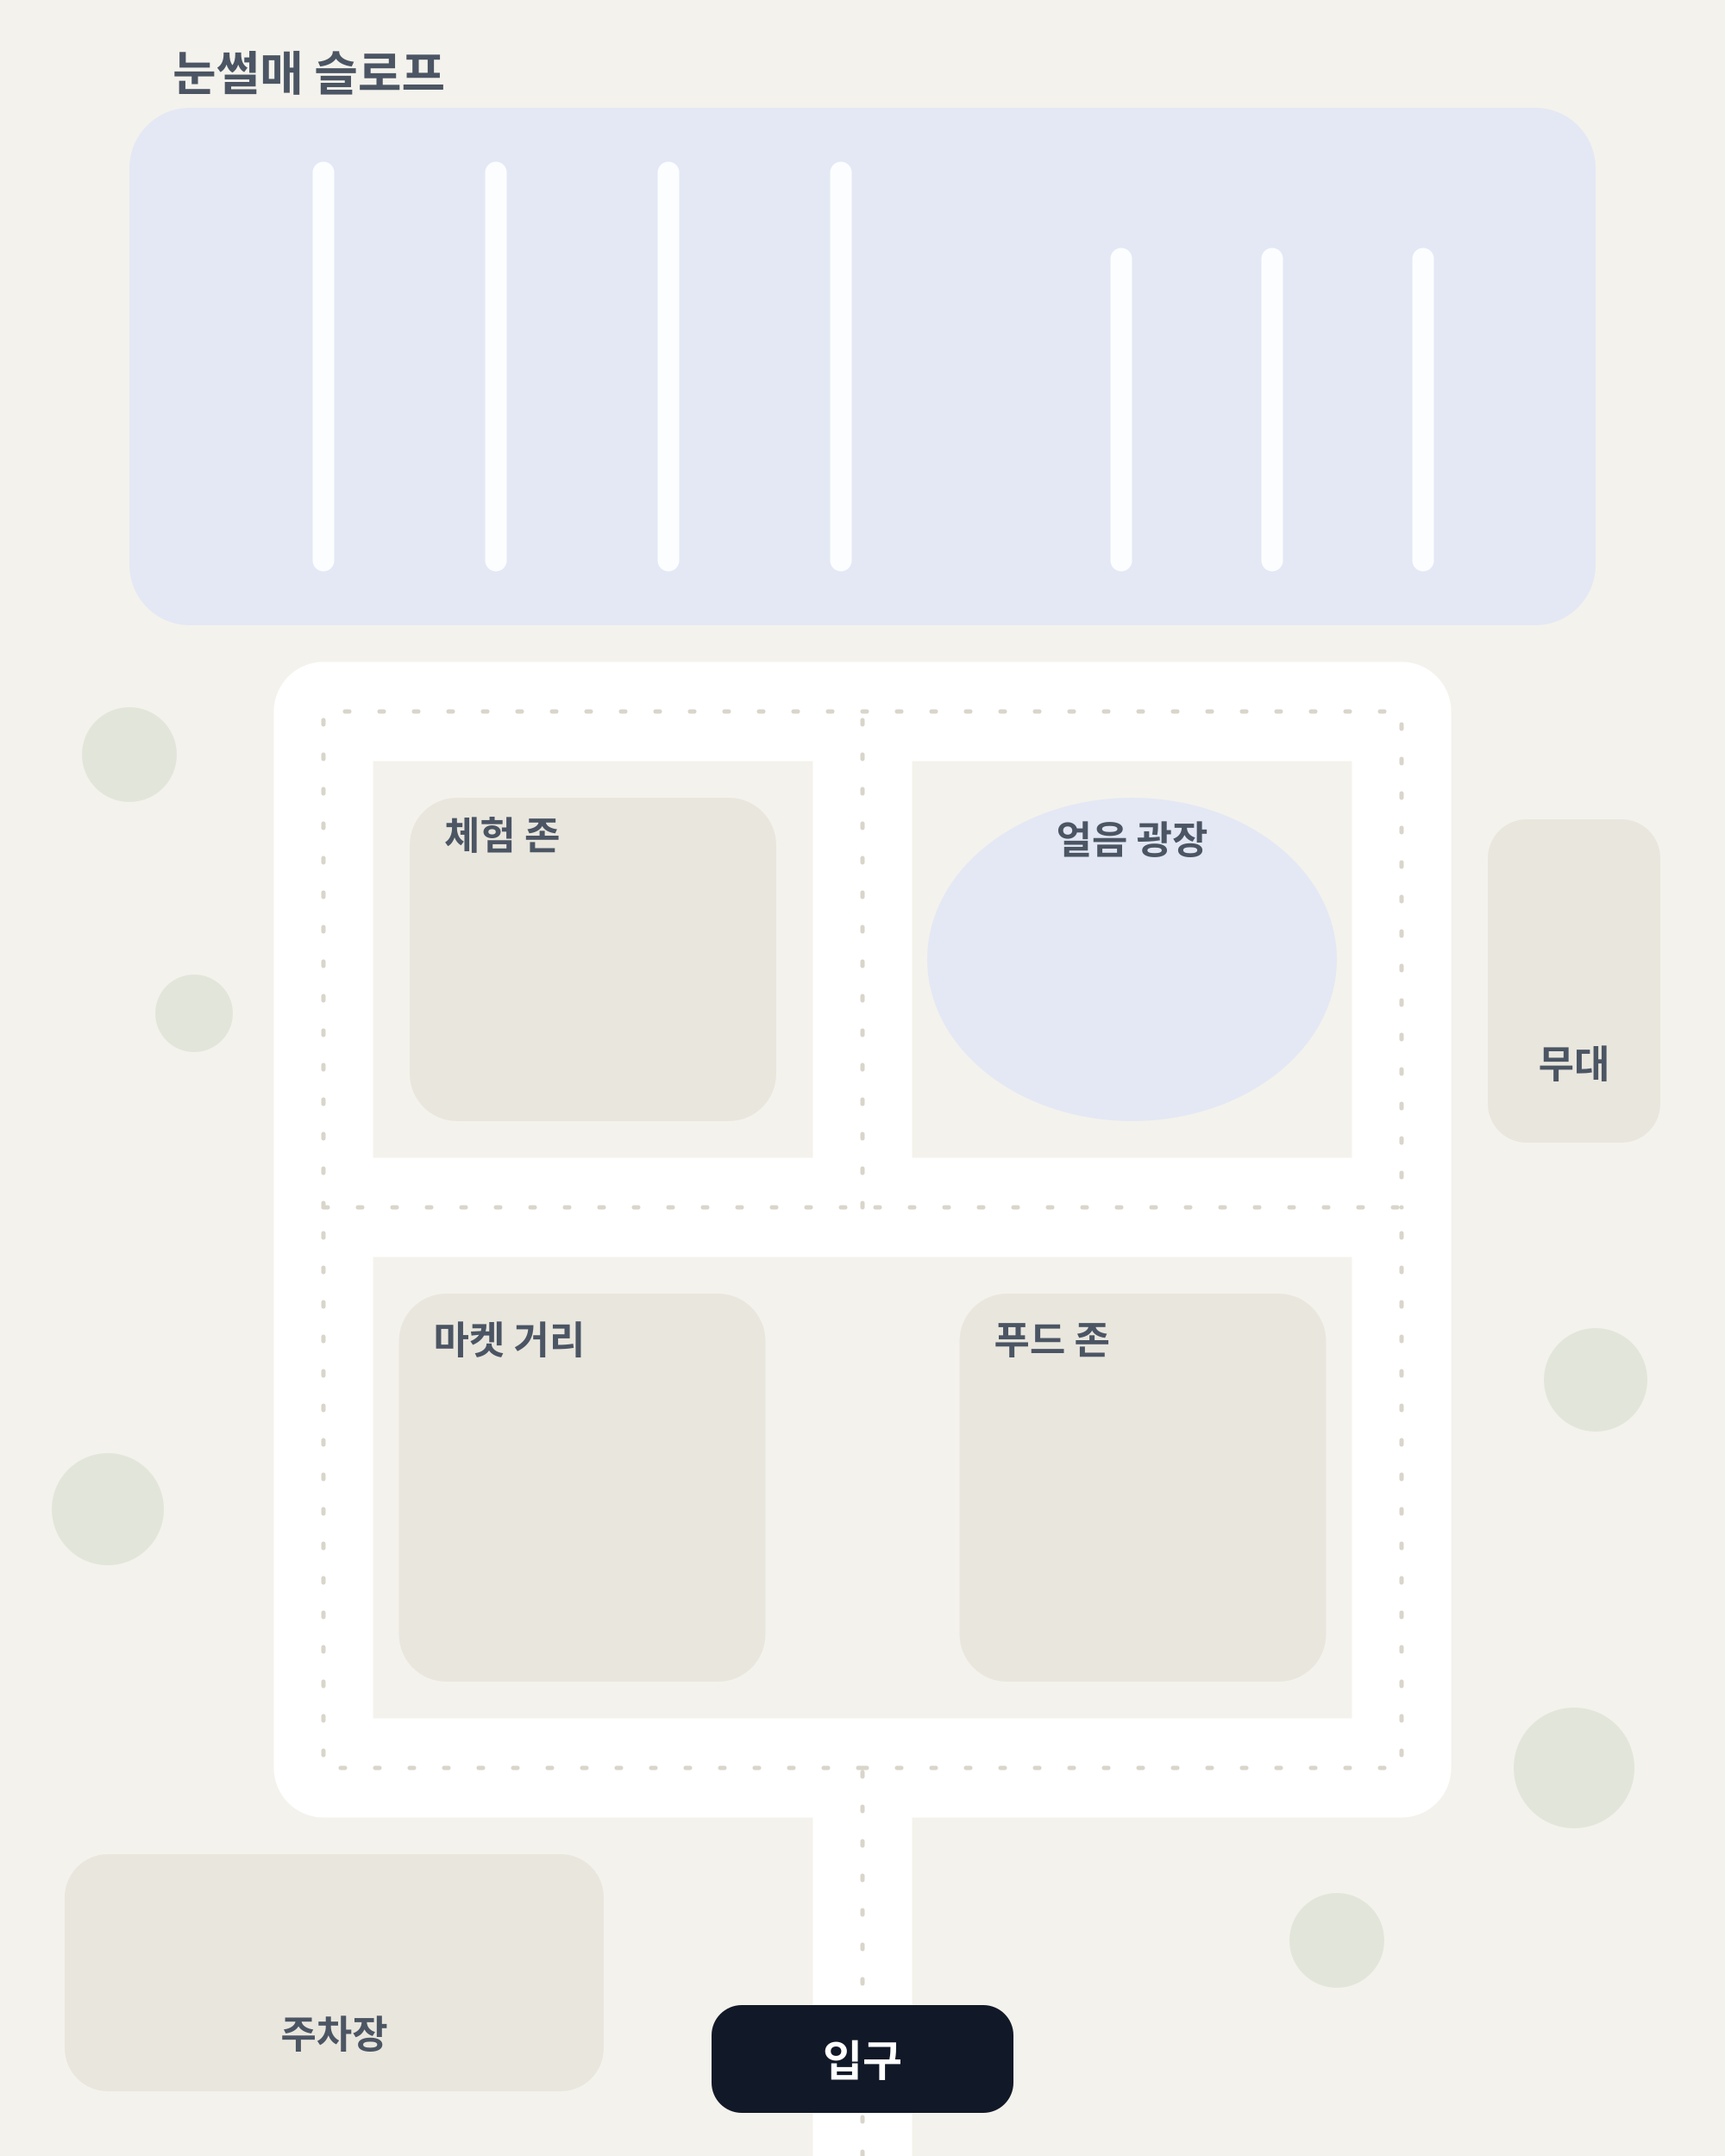
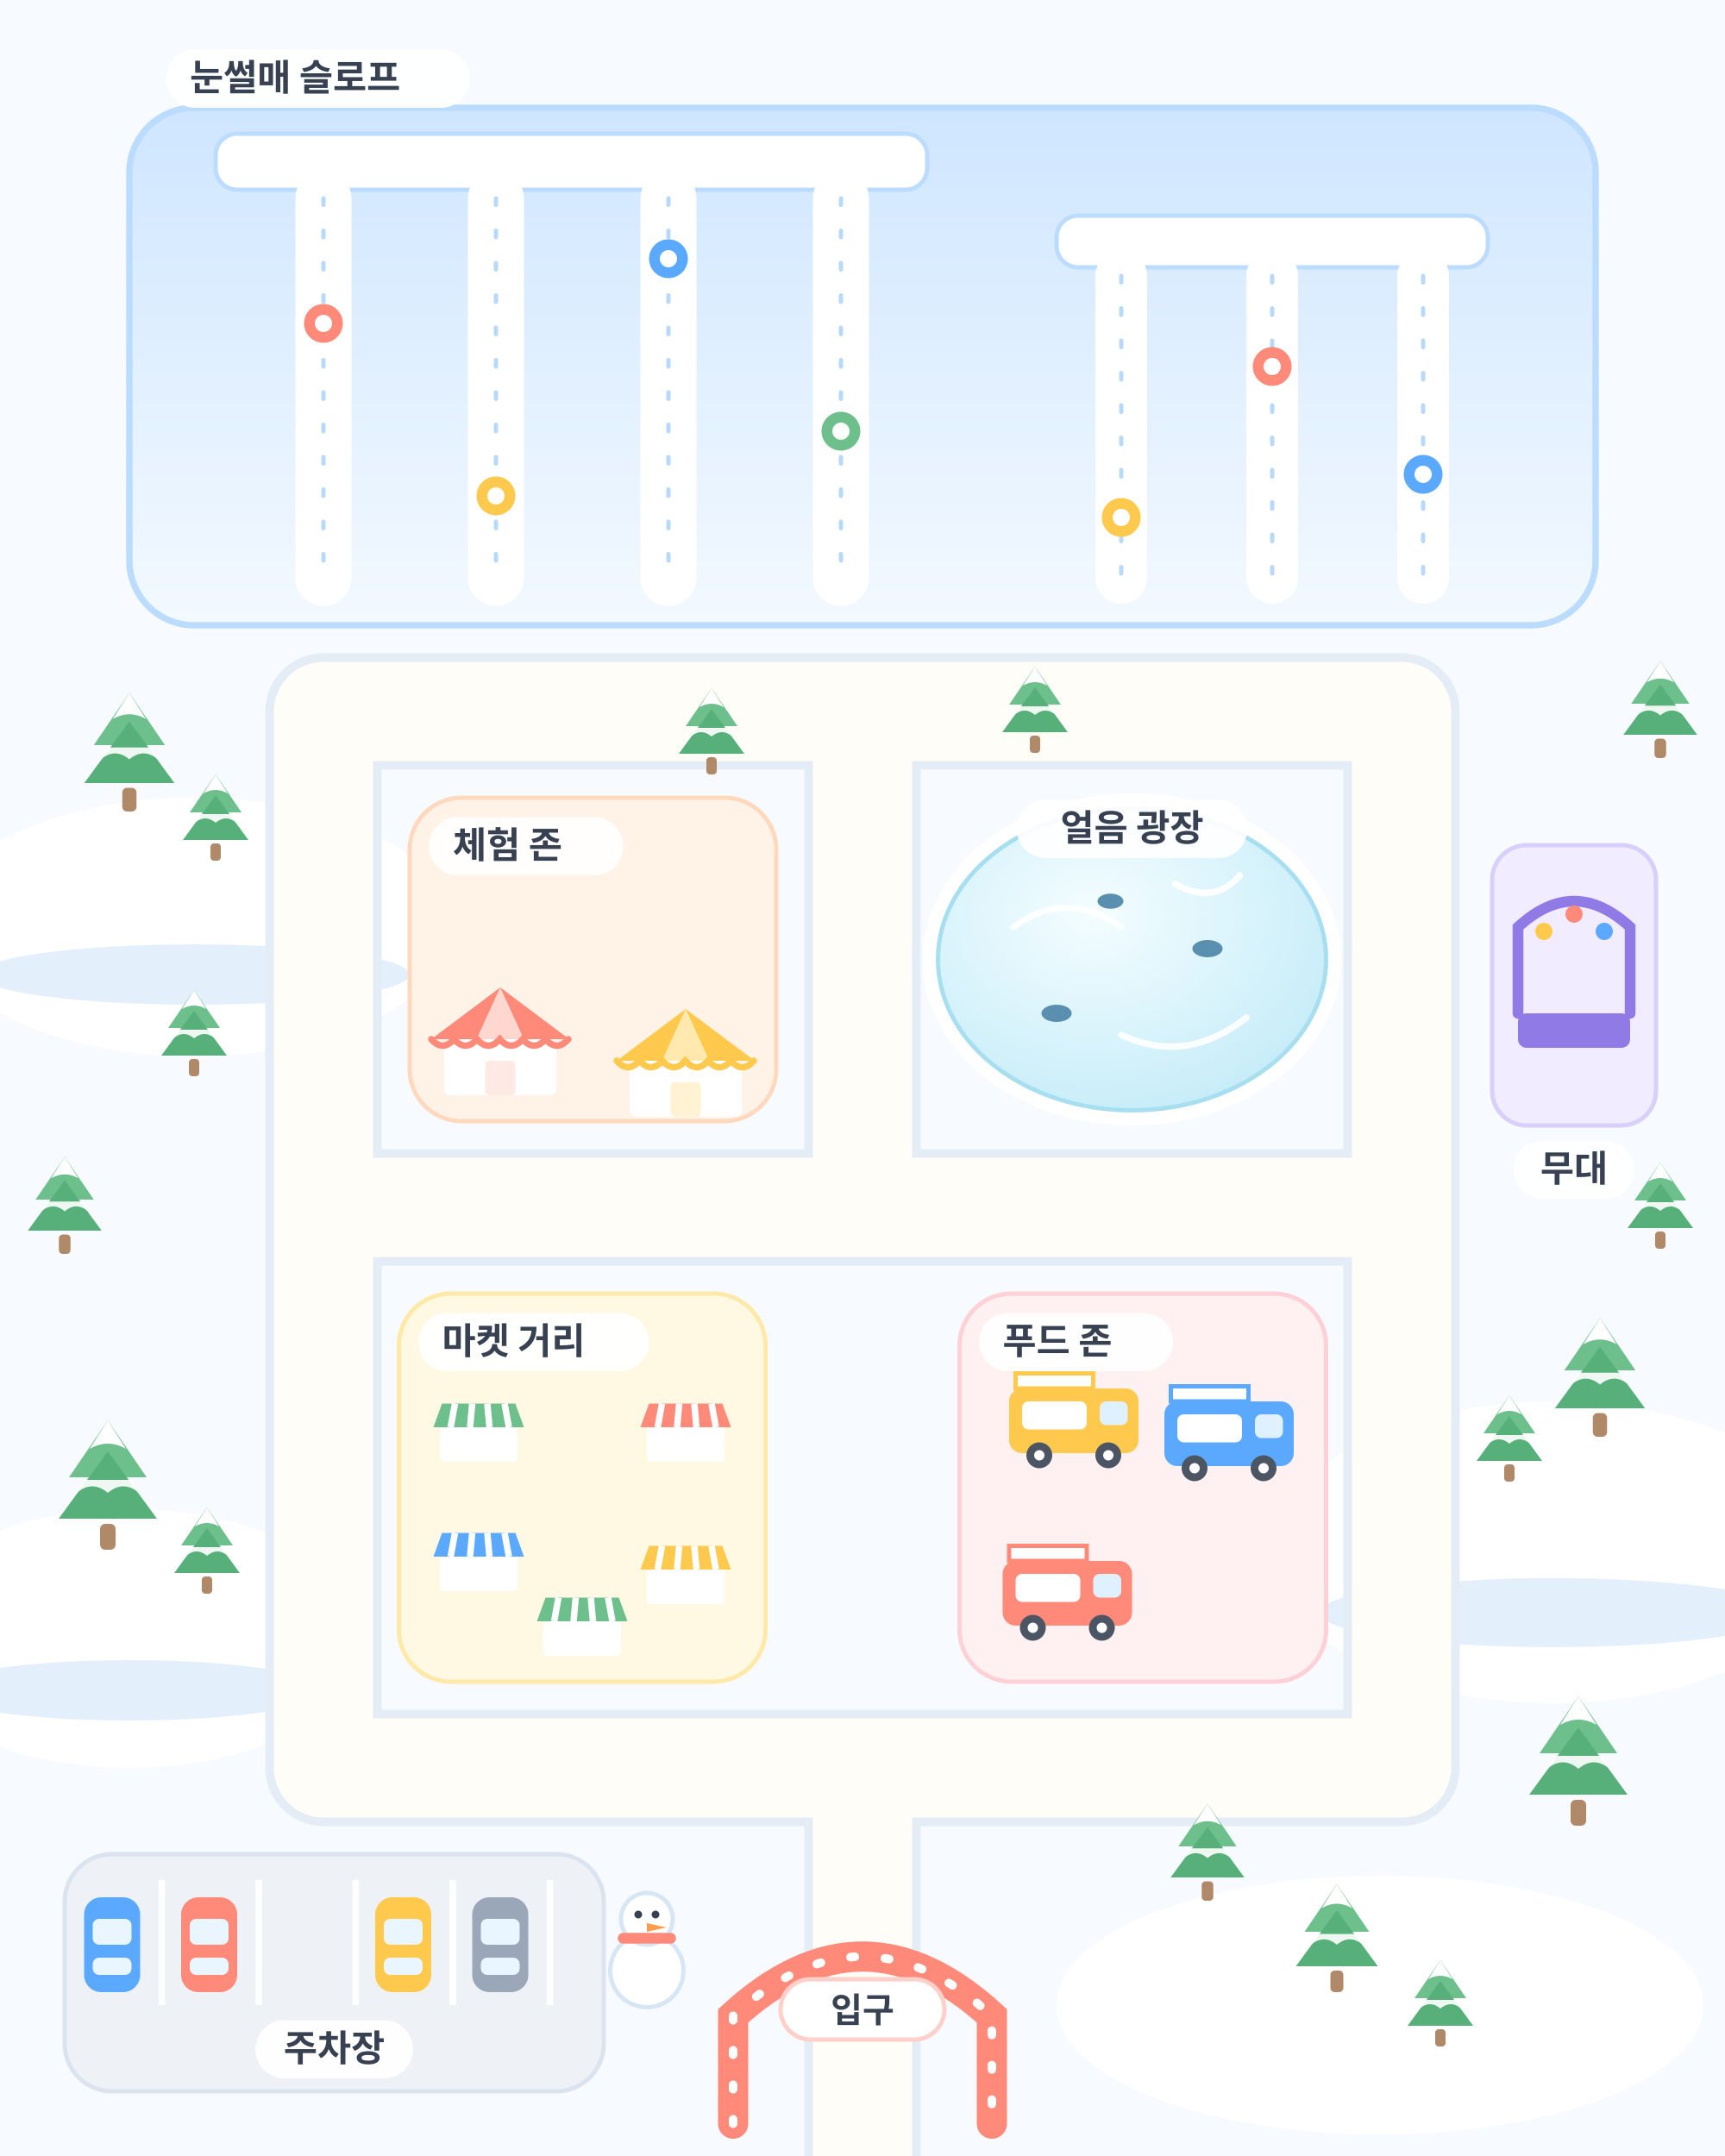
<svg xmlns="http://www.w3.org/2000/svg" viewBox="0 0 800 1000" font-family="Pretendard, -apple-system, 'Apple SD Gothic Neo', 'Noto Sans KR', sans-serif">
-   <rect width="800" height="1000" fill="#f4f2ec" />
-   <path d="M400 1000 V820 M400 820 H150 V560 M400 820 H650 V560 M150 560 H650 M400 560 V330 M150 560 V330 H650 V560" fill="none" stroke="#ffffff" stroke-width="46" stroke-linecap="round" stroke-linejoin="round" />
-   <path d="M400 1000 V820 M400 820 H150 V560 M400 820 H650 V560 M150 560 H650 M400 560 V330 M150 560 V330 H650 V560" fill="none" stroke="#d9d5cb" stroke-width="2" stroke-dasharray="2 14" stroke-linecap="round" />
-   <rect x="60" y="50" width="680" height="240" rx="28" fill="#e3e8f4" />
-   <g stroke="#ffffff" stroke-width="10" stroke-linecap="round" opacity=".9">
-     <path d="M150 80 V260" />
-     <path d="M230 80 V260" />
-     <path d="M310 80 V260" />
-     <path d="M390 80 V260" />
-     <path d="M520 120 V260" />
-     <path d="M590 120 V260" />
-     <path d="M660 120 V260" />
-   </g>
-   <text x="80" y="42" font-size="22" font-weight="700" fill="#4b5563">눈썰매 슬로프</text>
-   <rect x="190" y="370" width="170" height="150" rx="22" fill="#e9e6de" />
-   <text x="206" y="394" font-size="18" font-weight="700" fill="#4b5563">체험 존</text>
-   <ellipse cx="525" cy="445" rx="95" ry="75" fill="#e3e8f4" />
-   <text x="525" y="396" text-anchor="middle" font-size="18" font-weight="700" fill="#4b5563">얼음 광장</text>
-   <rect x="445" y="600" width="170" height="180" rx="22" fill="#e9e6de" />
-   <text x="461" y="628" font-size="18" font-weight="700" fill="#4b5563">푸드 존</text>
-   <rect x="185" y="600" width="170" height="180" rx="22" fill="#e9e6de" />
-   <text x="201" y="628" font-size="18" font-weight="700" fill="#4b5563">마켓 거리</text>
-   <rect x="690" y="380" width="80" height="150" rx="18" fill="#e9e6de" />
-   <text x="730" y="500" text-anchor="middle" font-size="18" font-weight="700" fill="#4b5563">무대</text>
-   <rect x="30" y="860" width="250" height="110" rx="20" fill="#e9e6de" />
-   <text x="155" y="950" text-anchor="middle" font-size="18" font-weight="700" fill="#4b5563">주차장</text>
-   <rect x="330" y="930" width="140" height="50" rx="14" fill="#111827" />
-   <text x="400" y="963" text-anchor="middle" font-size="20" font-weight="700" fill="#ffffff">입구</text>
-   <g fill="#e2e6da">
-     <circle cx="60" cy="350" r="22" />
-     <circle cx="50" cy="700" r="26" />
-     <circle cx="740" cy="640" r="24" />
-     <circle cx="730" cy="820" r="28" />
-     <circle cx="620" cy="900" r="22" />
-     <circle cx="90" cy="470" r="18" />
+   <defs>
+     <linearGradient id="slope" x1="0" y1="0" x2="0" y2="1">
+       <stop offset="0" stop-color="#cfe6ff" />
+       <stop offset="1" stop-color="#f3f9ff" />
+     </linearGradient>
+     <radialGradient id="ice" cx=".4" cy=".35" r=".8">
+       <stop offset="0" stop-color="#f4fdff" />
+       <stop offset="1" stop-color="#bfeaf7" />
+     </radialGradient>
+   </defs>
+   <rect width="800" height="1000" fill="#f7fbff" />
+   <g fill="#ffffff">
+     <ellipse cx="90" cy="430" rx="120" ry="60" />
+     <ellipse cx="720" cy="720" rx="130" ry="70" />
+     <ellipse cx="640" cy="930" rx="150" ry="60" />
+     <ellipse cx="60" cy="760" rx="110" ry="60" />
+   </g>
+   <g fill="#e3f0fb">
+     <ellipse cx="90" cy="452" rx="100" ry="14" />
+     <ellipse cx="720" cy="748" rx="108" ry="16" />
+     <ellipse cx="60" cy="784" rx="90" ry="14" />
+   </g>
+   <path d="M400 1000 V820 M400 820 H150 V560 M400 820 H650 V560 M150 560 H650 M400 560 V330 M150 560 V330 H650 V560" fill="none" stroke="#e4edf6" stroke-width="54" stroke-linecap="round" stroke-linejoin="round" />
+   <path d="M400 1000 V820 M400 820 H150 V560 M400 820 H650 V560 M150 560 H650 M400 560 V330 M150 560 V330 H650 V560" fill="none" stroke="#fffdf8" stroke-width="46" stroke-linecap="round" stroke-linejoin="round" />
+   <rect x="60" y="50" width="680" height="240" rx="30" fill="url(#slope)" stroke="#bcdcff" stroke-width="3" />
+   <rect x="100" y="62" width="330" height="26" rx="10" fill="#fff" stroke="#bcdcff" stroke-width="2" />
+   <rect x="490" y="100" width="200" height="24" rx="10" fill="#fff" stroke="#bcdcff" stroke-width="2" />
+   <path d="M150 92 V268" stroke="#fff" stroke-width="26" stroke-linecap="round" />
+   <path d="M150 92 V268" stroke="#b9d9fb" stroke-width="2" stroke-dasharray="3 12" stroke-linecap="round" />
+   <path d="M230 92 V268" stroke="#fff" stroke-width="26" stroke-linecap="round" />
+   <path d="M230 92 V268" stroke="#b9d9fb" stroke-width="2" stroke-dasharray="3 12" stroke-linecap="round" />
+   <path d="M310 92 V268" stroke="#fff" stroke-width="26" stroke-linecap="round" />
+   <path d="M310 92 V268" stroke="#b9d9fb" stroke-width="2" stroke-dasharray="3 12" stroke-linecap="round" />
+   <path d="M390 92 V268" stroke="#fff" stroke-width="26" stroke-linecap="round" />
+   <path d="M390 92 V268" stroke="#b9d9fb" stroke-width="2" stroke-dasharray="3 12" stroke-linecap="round" />
+   <path d="M520 128 V268" stroke="#fff" stroke-width="24" stroke-linecap="round" />
+   <path d="M520 128 V268" stroke="#b9d9fb" stroke-width="2" stroke-dasharray="3 12" stroke-linecap="round" />
+   <path d="M590 128 V268" stroke="#fff" stroke-width="24" stroke-linecap="round" />
+   <path d="M590 128 V268" stroke="#b9d9fb" stroke-width="2" stroke-dasharray="3 12" stroke-linecap="round" />
+   <path d="M660 128 V268" stroke="#fff" stroke-width="24" stroke-linecap="round" />
+   <path d="M660 128 V268" stroke="#b9d9fb" stroke-width="2" stroke-dasharray="3 12" stroke-linecap="round" />
+   <g transform="translate(150 150)">
+     <circle r="9" fill="#ff8a7a" />
+     <circle r="4" fill="#fff" />
+   </g>
+   <g transform="translate(230 230)">
+     <circle r="9" fill="#ffc94d" />
+     <circle r="4" fill="#fff" />
+   </g>
+   <g transform="translate(310 120)">
+     <circle r="9" fill="#5aa9ff" />
+     <circle r="4" fill="#fff" />
+   </g>
+   <g transform="translate(390 200)">
+     <circle r="9" fill="#6dbf8b" />
+     <circle r="4" fill="#fff" />
+   </g>
+   <g transform="translate(520 240)">
+     <circle r="9" fill="#ffc94d" />
+     <circle r="4" fill="#fff" />
+   </g>
+   <g transform="translate(590 170)">
+     <circle r="9" fill="#ff8a7a" />
+     <circle r="4" fill="#fff" />
+   </g>
+   <g transform="translate(660 220)">
+     <circle r="9" fill="#5aa9ff" />
+     <circle r="4" fill="#fff" />
+   </g>
+   <rect x="190" y="370" width="170" height="150" rx="24" fill="#fff3e8" stroke="#ffd9bd" stroke-width="2" />
+   <g transform="translate(232 482)">
+     <rect x="-26" y="0" width="52" height="26" rx="3" fill="#fff" />
+     <path d="M-32 0 L0 -24 L32 0Z" fill="#ff8a7a" />
+     <path d="M-11 0 L0 -24 L11 0Z" fill="#ffd7cf" />
+     <rect x="-7" y="10" width="14" height="16" rx="2" fill="#ffd7cf" opacity=".55" />
+     <path d="M-32 0 q5.3 6 10.6 0 q5.3 6 10.6 0 q5.3 6 10.6 0 q5.3 6 10.6 0 q5.3 6 10.6 0 q5.3 6 10.6 0" fill="none" stroke="#ff8a7a" stroke-width="3" stroke-linecap="round" />
+   </g>
+   <g transform="translate(318 492)">
+     <rect x="-26" y="0" width="52" height="26" rx="3" fill="#fff" />
+     <path d="M-32 0 L0 -24 L32 0Z" fill="#ffc94d" />
+     <path d="M-11 0 L0 -24 L11 0Z" fill="#ffe9ae" />
+     <rect x="-7" y="10" width="14" height="16" rx="2" fill="#ffe9ae" opacity=".55" />
+     <path d="M-32 0 q5.3 6 10.6 0 q5.3 6 10.6 0 q5.3 6 10.6 0 q5.3 6 10.6 0 q5.3 6 10.6 0 q5.3 6 10.6 0" fill="none" stroke="#ffc94d" stroke-width="3" stroke-linecap="round" />
+   </g>
+   <ellipse cx="525" cy="445" rx="97" ry="77" fill="#ffffff" />
+   <ellipse cx="525" cy="445" rx="90" ry="70" fill="url(#ice)" stroke="#a8dff0" stroke-width="2" />
+   <g stroke="#fff" stroke-width="3" stroke-linecap="round" fill="none" opacity=".9">
+     <path d="M470 430 q25 -18 50 0" />
+     <path d="M520 480 q30 14 58 -8" />
+     <path d="M545 410 q18 10 30 -4" />
+   </g>
+   <g fill="#5b8fb0">
+     <ellipse cx="490" cy="470" rx="7" ry="4" />
+     <ellipse cx="560" cy="440" rx="7" ry="4" />
+     <ellipse cx="515" cy="418" rx="6" ry="3.5" />
+   </g>
+   <rect x="445" y="600" width="170" height="180" rx="24" fill="#fff0f1" stroke="#ffd0d5" stroke-width="2" />
+   <g transform="translate(495 742)">
+     <rect x="-30" y="-18" width="60" height="30" rx="6" fill="#ff8a7a" />
+     <rect x="-24" y="-12" width="30" height="13" rx="3" fill="#fff" />
+     <rect x="12" y="-12" width="13" height="11" rx="3" fill="#dff1ff" />
+     <path d="M-27 -18 h36 v-7 h-36Z" fill="#fff" stroke="#ff8a7a" stroke-width="2" />
+     <circle cx="-16" cy="13" r="6" fill="#4b5563" />
+     <circle cx="16" cy="13" r="6" fill="#4b5563" />
+     <circle cx="-16" cy="13" r="2.4" fill="#fff" />
+     <circle cx="16" cy="13" r="2.4" fill="#fff" />
+   </g>
+   <g transform="translate(570 668)">
+     <rect x="-30" y="-18" width="60" height="30" rx="6" fill="#5aa9ff" />
+     <rect x="-24" y="-12" width="30" height="13" rx="3" fill="#fff" />
+     <rect x="12" y="-12" width="13" height="11" rx="3" fill="#dff1ff" />
+     <path d="M-27 -18 h36 v-7 h-36Z" fill="#fff" stroke="#5aa9ff" stroke-width="2" />
+     <circle cx="-16" cy="13" r="6" fill="#4b5563" />
+     <circle cx="16" cy="13" r="6" fill="#4b5563" />
+     <circle cx="-16" cy="13" r="2.4" fill="#fff" />
+     <circle cx="16" cy="13" r="2.4" fill="#fff" />
+   </g>
+   <g transform="translate(498 662)">
+     <rect x="-30" y="-18" width="60" height="30" rx="6" fill="#ffc94d" />
+     <rect x="-24" y="-12" width="30" height="13" rx="3" fill="#fff" />
+     <rect x="12" y="-12" width="13" height="11" rx="3" fill="#dff1ff" />
+     <path d="M-27 -18 h36 v-7 h-36Z" fill="#fff" stroke="#ffc94d" stroke-width="2" />
+     <circle cx="-16" cy="13" r="6" fill="#4b5563" />
+     <circle cx="16" cy="13" r="6" fill="#4b5563" />
+     <circle cx="-16" cy="13" r="2.4" fill="#fff" />
+     <circle cx="16" cy="13" r="2.4" fill="#fff" />
+   </g>
+   <rect x="185" y="600" width="170" height="180" rx="24" fill="#fff9e3" stroke="#ffe9a8" stroke-width="2" />
+   <g transform="translate(222 662)">
+     <rect x="-18" y="0" width="36" height="16" rx="2" fill="#fff" />
+     <path d="M-21 0 h42 l-4 -11 h-34Z" fill="#6dbf8b" />
+     <path d="M-13 0 l2 -11 M-4 0 l1 -11 M5 0 l-1 -11 M14 0 l-2 -11" stroke="#fff" stroke-width="3" />
+   </g>
+   <g transform="translate(318 662)">
+     <rect x="-18" y="0" width="36" height="16" rx="2" fill="#fff" />
+     <path d="M-21 0 h42 l-4 -11 h-34Z" fill="#ff8a7a" />
+     <path d="M-13 0 l2 -11 M-4 0 l1 -11 M5 0 l-1 -11 M14 0 l-2 -11" stroke="#fff" stroke-width="3" />
+   </g>
+   <g transform="translate(222 722)">
+     <rect x="-18" y="0" width="36" height="16" rx="2" fill="#fff" />
+     <path d="M-21 0 h42 l-4 -11 h-34Z" fill="#5aa9ff" />
+     <path d="M-13 0 l2 -11 M-4 0 l1 -11 M5 0 l-1 -11 M14 0 l-2 -11" stroke="#fff" stroke-width="3" />
+   </g>
+   <g transform="translate(318 728)">
+     <rect x="-18" y="0" width="36" height="16" rx="2" fill="#fff" />
+     <path d="M-21 0 h42 l-4 -11 h-34Z" fill="#ffc94d" />
+     <path d="M-13 0 l2 -11 M-4 0 l1 -11 M5 0 l-1 -11 M14 0 l-2 -11" stroke="#fff" stroke-width="3" />
+   </g>
+   <g transform="translate(270 752)">
+     <rect x="-18" y="0" width="36" height="16" rx="2" fill="#fff" />
+     <path d="M-21 0 h42 l-4 -11 h-34Z" fill="#6dbf8b" />
+     <path d="M-13 0 l2 -11 M-4 0 l1 -11 M5 0 l-1 -11 M14 0 l-2 -11" stroke="#fff" stroke-width="3" />
+   </g>
+   <g>
+     <rect x="692" y="392" width="76" height="130" rx="16" fill="#f1ecff" stroke="#d9cffb" stroke-width="2" />
+     <rect x="704" y="470" width="52" height="16" rx="4" fill="#8f7ae6" />
+     <path d="M704 470 V430 Q730 406 756 430 V470" fill="none" stroke="#8f7ae6" stroke-width="5" stroke-linecap="round" />
+     <circle cx="716" cy="432" r="4" fill="#ffc94d" />
+     <circle cx="730" cy="424" r="4" fill="#ff8a7a" />
+     <circle cx="744" cy="432" r="4" fill="#5aa9ff" />
+   </g>
+   <rect x="30" y="860" width="250" height="110" rx="22" fill="#eef2f7" stroke="#dbe3ee" stroke-width="2" />
+   <g stroke="#fff" stroke-width="3">
+     <path d="M75 872 V930" />
+     <path d="M120 872 V930" />
+     <path d="M165 872 V930" />
+     <path d="M210 872 V930" />
+     <path d="M255 872 V930" />
+   </g>
+   <g transform="translate(52 902)">
+     <rect x="-13" y="-22" width="26" height="44" rx="8" fill="#5aa9ff" />
+     <rect x="-9" y="-12" width="18" height="12" rx="3" fill="#eaf6ff" />
+     <rect x="-9" y="6" width="18" height="8" rx="3" fill="#eaf6ff" />
+   </g>
+   <g transform="translate(97 902)">
+     <rect x="-13" y="-22" width="26" height="44" rx="8" fill="#ff8a7a" />
+     <rect x="-9" y="-12" width="18" height="12" rx="3" fill="#eaf6ff" />
+     <rect x="-9" y="6" width="18" height="8" rx="3" fill="#eaf6ff" />
+   </g>
+   <g transform="translate(187 902)">
+     <rect x="-13" y="-22" width="26" height="44" rx="8" fill="#ffc94d" />
+     <rect x="-9" y="-12" width="18" height="12" rx="3" fill="#eaf6ff" />
+     <rect x="-9" y="6" width="18" height="8" rx="3" fill="#eaf6ff" />
+   </g>
+   <g transform="translate(232 902)">
+     <rect x="-13" y="-22" width="26" height="44" rx="8" fill="#9aa7b8" />
+     <rect x="-9" y="-12" width="18" height="12" rx="3" fill="#eaf6ff" />
+     <rect x="-9" y="6" width="18" height="8" rx="3" fill="#eaf6ff" />
+   </g>
+   <g>
+     <path d="M340 985 V935 Q400 880 460 935 V985" fill="none" stroke="#ff8a7a" stroke-width="14" stroke-linecap="round" />
+     <path d="M340 985 V935 Q400 880 460 935 V985" fill="none" stroke="#fff" stroke-width="4" stroke-dasharray="2 14" stroke-linecap="round" />
+     <rect x="362" y="918" width="76" height="28" rx="14" fill="#fff" stroke="#ffd0c9" stroke-width="2" />
+     <text x="400" y="938" text-anchor="middle" font-size="16" font-weight="700" fill="#374151">입구</text>
+   </g>
+   <g transform="translate(300 900)">
+     <circle cy="14" r="17" fill="#fff" stroke="#d6e6f5" stroke-width="2" />
+     <circle cy="-10" r="12" fill="#fff" stroke="#d6e6f5" stroke-width="2" />
+     <circle cx="-4" cy="-12" r="1.8" fill="#374151" />
+     <circle cx="4" cy="-12" r="1.8" fill="#374151" />
+     <path d="M0 -8 l9 2 l-9 2Z" fill="#ff9d4d" />
+     <path d="M-11 -1 h22" stroke="#ff8a7a" stroke-width="5" stroke-linecap="round" />
+   </g>
+   <g transform="translate(60 350) scale(1.1)">
+     <rect x="-3" y="14" width="6" height="10" rx="2" fill="#b08968" />
+     <path d="M0-26 L15 -4 H-15Z" fill="#6dbf8b" />
+     <path d="M0-14 L19 12 H-19Z" fill="#57b07a" />
+     <path d="M0-26 L7 -15 Q0 -19 -7 -15Z" fill="#fff" />
+     <path d="M-12 2 Q-6 -3 0 2 Q6 -3 12 2 L9 -3 H-9Z" fill="#fff" opacity=".9" />
+   </g>
+   <g transform="translate(100 380) scale(0.8)">
+     <rect x="-3" y="14" width="6" height="10" rx="2" fill="#b08968" />
+     <path d="M0-26 L15 -4 H-15Z" fill="#6dbf8b" />
+     <path d="M0-14 L19 12 H-19Z" fill="#57b07a" />
+     <path d="M0-26 L7 -15 Q0 -19 -7 -15Z" fill="#fff" />
+     <path d="M-12 2 Q-6 -3 0 2 Q6 -3 12 2 L9 -3 H-9Z" fill="#fff" opacity=".9" />
+   </g>
+   <g transform="translate(50 690) scale(1.2)">
+     <rect x="-3" y="14" width="6" height="10" rx="2" fill="#b08968" />
+     <path d="M0-26 L15 -4 H-15Z" fill="#6dbf8b" />
+     <path d="M0-14 L19 12 H-19Z" fill="#57b07a" />
+     <path d="M0-26 L7 -15 Q0 -19 -7 -15Z" fill="#fff" />
+     <path d="M-12 2 Q-6 -3 0 2 Q6 -3 12 2 L9 -3 H-9Z" fill="#fff" opacity=".9" />
+   </g>
+   <g transform="translate(96 720) scale(0.8)">
+     <rect x="-3" y="14" width="6" height="10" rx="2" fill="#b08968" />
+     <path d="M0-26 L15 -4 H-15Z" fill="#6dbf8b" />
+     <path d="M0-14 L19 12 H-19Z" fill="#57b07a" />
+     <path d="M0-26 L7 -15 Q0 -19 -7 -15Z" fill="#fff" />
+     <path d="M-12 2 Q-6 -3 0 2 Q6 -3 12 2 L9 -3 H-9Z" fill="#fff" opacity=".9" />
+   </g>
+   <g transform="translate(742 640) scale(1.1)">
+     <rect x="-3" y="14" width="6" height="10" rx="2" fill="#b08968" />
+     <path d="M0-26 L15 -4 H-15Z" fill="#6dbf8b" />
+     <path d="M0-14 L19 12 H-19Z" fill="#57b07a" />
+     <path d="M0-26 L7 -15 Q0 -19 -7 -15Z" fill="#fff" />
+     <path d="M-12 2 Q-6 -3 0 2 Q6 -3 12 2 L9 -3 H-9Z" fill="#fff" opacity=".9" />
+   </g>
+   <g transform="translate(700 668) scale(0.8)">
+     <rect x="-3" y="14" width="6" height="10" rx="2" fill="#b08968" />
+     <path d="M0-26 L15 -4 H-15Z" fill="#6dbf8b" />
+     <path d="M0-14 L19 12 H-19Z" fill="#57b07a" />
+     <path d="M0-26 L7 -15 Q0 -19 -7 -15Z" fill="#fff" />
+     <path d="M-12 2 Q-6 -3 0 2 Q6 -3 12 2 L9 -3 H-9Z" fill="#fff" opacity=".9" />
+   </g>
+   <g transform="translate(732 818) scale(1.2)">
+     <rect x="-3" y="14" width="6" height="10" rx="2" fill="#b08968" />
+     <path d="M0-26 L15 -4 H-15Z" fill="#6dbf8b" />
+     <path d="M0-14 L19 12 H-19Z" fill="#57b07a" />
+     <path d="M0-26 L7 -15 Q0 -19 -7 -15Z" fill="#fff" />
+     <path d="M-12 2 Q-6 -3 0 2 Q6 -3 12 2 L9 -3 H-9Z" fill="#fff" opacity=".9" />
+   </g>
+   <g transform="translate(620 900) scale(1)">
+     <rect x="-3" y="14" width="6" height="10" rx="2" fill="#b08968" />
+     <path d="M0-26 L15 -4 H-15Z" fill="#6dbf8b" />
+     <path d="M0-14 L19 12 H-19Z" fill="#57b07a" />
+     <path d="M0-26 L7 -15 Q0 -19 -7 -15Z" fill="#fff" />
+     <path d="M-12 2 Q-6 -3 0 2 Q6 -3 12 2 L9 -3 H-9Z" fill="#fff" opacity=".9" />
+   </g>
+   <g transform="translate(668 930) scale(0.8)">
+     <rect x="-3" y="14" width="6" height="10" rx="2" fill="#b08968" />
+     <path d="M0-26 L15 -4 H-15Z" fill="#6dbf8b" />
+     <path d="M0-14 L19 12 H-19Z" fill="#57b07a" />
+     <path d="M0-26 L7 -15 Q0 -19 -7 -15Z" fill="#fff" />
+     <path d="M-12 2 Q-6 -3 0 2 Q6 -3 12 2 L9 -3 H-9Z" fill="#fff" opacity=".9" />
+   </g>
+   <g transform="translate(90 480) scale(0.8)">
+     <rect x="-3" y="14" width="6" height="10" rx="2" fill="#b08968" />
+     <path d="M0-26 L15 -4 H-15Z" fill="#6dbf8b" />
+     <path d="M0-14 L19 12 H-19Z" fill="#57b07a" />
+     <path d="M0-26 L7 -15 Q0 -19 -7 -15Z" fill="#fff" />
+     <path d="M-12 2 Q-6 -3 0 2 Q6 -3 12 2 L9 -3 H-9Z" fill="#fff" opacity=".9" />
+   </g>
+   <g transform="translate(480 330) scale(0.8)">
+     <rect x="-3" y="14" width="6" height="10" rx="2" fill="#b08968" />
+     <path d="M0-26 L15 -4 H-15Z" fill="#6dbf8b" />
+     <path d="M0-14 L19 12 H-19Z" fill="#57b07a" />
+     <path d="M0-26 L7 -15 Q0 -19 -7 -15Z" fill="#fff" />
+     <path d="M-12 2 Q-6 -3 0 2 Q6 -3 12 2 L9 -3 H-9Z" fill="#fff" opacity=".9" />
+   </g>
+   <g transform="translate(330 340) scale(0.8)">
+     <rect x="-3" y="14" width="6" height="10" rx="2" fill="#b08968" />
+     <path d="M0-26 L15 -4 H-15Z" fill="#6dbf8b" />
+     <path d="M0-14 L19 12 H-19Z" fill="#57b07a" />
+     <path d="M0-26 L7 -15 Q0 -19 -7 -15Z" fill="#fff" />
+     <path d="M-12 2 Q-6 -3 0 2 Q6 -3 12 2 L9 -3 H-9Z" fill="#fff" opacity=".9" />
+   </g>
+   <g transform="translate(770 330) scale(0.9)">
+     <rect x="-3" y="14" width="6" height="10" rx="2" fill="#b08968" />
+     <path d="M0-26 L15 -4 H-15Z" fill="#6dbf8b" />
+     <path d="M0-14 L19 12 H-19Z" fill="#57b07a" />
+     <path d="M0-26 L7 -15 Q0 -19 -7 -15Z" fill="#fff" />
+     <path d="M-12 2 Q-6 -3 0 2 Q6 -3 12 2 L9 -3 H-9Z" fill="#fff" opacity=".9" />
+   </g>
+   <g transform="translate(30 560) scale(0.9)">
+     <rect x="-3" y="14" width="6" height="10" rx="2" fill="#b08968" />
+     <path d="M0-26 L15 -4 H-15Z" fill="#6dbf8b" />
+     <path d="M0-14 L19 12 H-19Z" fill="#57b07a" />
+     <path d="M0-26 L7 -15 Q0 -19 -7 -15Z" fill="#fff" />
+     <path d="M-12 2 Q-6 -3 0 2 Q6 -3 12 2 L9 -3 H-9Z" fill="#fff" opacity=".9" />
+   </g>
+   <g transform="translate(560 860) scale(0.9)">
+     <rect x="-3" y="14" width="6" height="10" rx="2" fill="#b08968" />
+     <path d="M0-26 L15 -4 H-15Z" fill="#6dbf8b" />
+     <path d="M0-14 L19 12 H-19Z" fill="#57b07a" />
+     <path d="M0-26 L7 -15 Q0 -19 -7 -15Z" fill="#fff" />
+     <path d="M-12 2 Q-6 -3 0 2 Q6 -3 12 2 L9 -3 H-9Z" fill="#fff" opacity=".9" />
+   </g>
+   <g transform="translate(770 560) scale(0.8)">
+     <rect x="-3" y="14" width="6" height="10" rx="2" fill="#b08968" />
+     <path d="M0-26 L15 -4 H-15Z" fill="#6dbf8b" />
+     <path d="M0-14 L19 12 H-19Z" fill="#57b07a" />
+     <path d="M0-26 L7 -15 Q0 -19 -7 -15Z" fill="#fff" />
+     <path d="M-12 2 Q-6 -3 0 2 Q6 -3 12 2 L9 -3 H-9Z" fill="#fff" opacity=".9" />
+   </g>
+   <g>
+     <rect x="77" y="23" width="141" height="27" rx="13.5" fill="#fff" opacity=".92" />
+     <text x="88" y="42" text-anchor="start" font-size="17" font-weight="700" fill="#374151">눈썰매 슬로프</text>
+   </g>
+   <g>
+     <rect x="199" y="379" width="90" height="27" rx="13.5" fill="#fff" opacity=".92" />
+     <text x="210" y="398" text-anchor="start" font-size="17" font-weight="700" fill="#374151">체험 존</text>
+   </g>
+   <g>
+     <rect x="471.5" y="371" width="107" height="27" rx="13.5" fill="#fff" opacity=".92" />
+     <text x="525" y="390" text-anchor="middle" font-size="17" font-weight="700" fill="#374151">얼음 광장</text>
+   </g>
+   <g>
+     <rect x="454" y="609" width="90" height="27" rx="13.5" fill="#fff" opacity=".92" />
+     <text x="465" y="628" text-anchor="start" font-size="17" font-weight="700" fill="#374151">푸드 존</text>
+   </g>
+   <g>
+     <rect x="194" y="609" width="107" height="27" rx="13.5" fill="#fff" opacity=".92" />
+     <text x="205" y="628" text-anchor="start" font-size="17" font-weight="700" fill="#374151">마켓 거리</text>
+   </g>
+   <g>
+     <rect x="702.0" y="529" width="56" height="27" rx="13.5" fill="#fff" opacity=".92" />
+     <text x="730" y="548" text-anchor="middle" font-size="17" font-weight="700" fill="#374151">무대</text>
+   </g>
+   <g>
+     <rect x="118.5" y="937" width="73" height="27" rx="13.5" fill="#fff" opacity=".92" />
+     <text x="155" y="956" text-anchor="middle" font-size="17" font-weight="700" fill="#374151">주차장</text>
  </g>
</svg>
